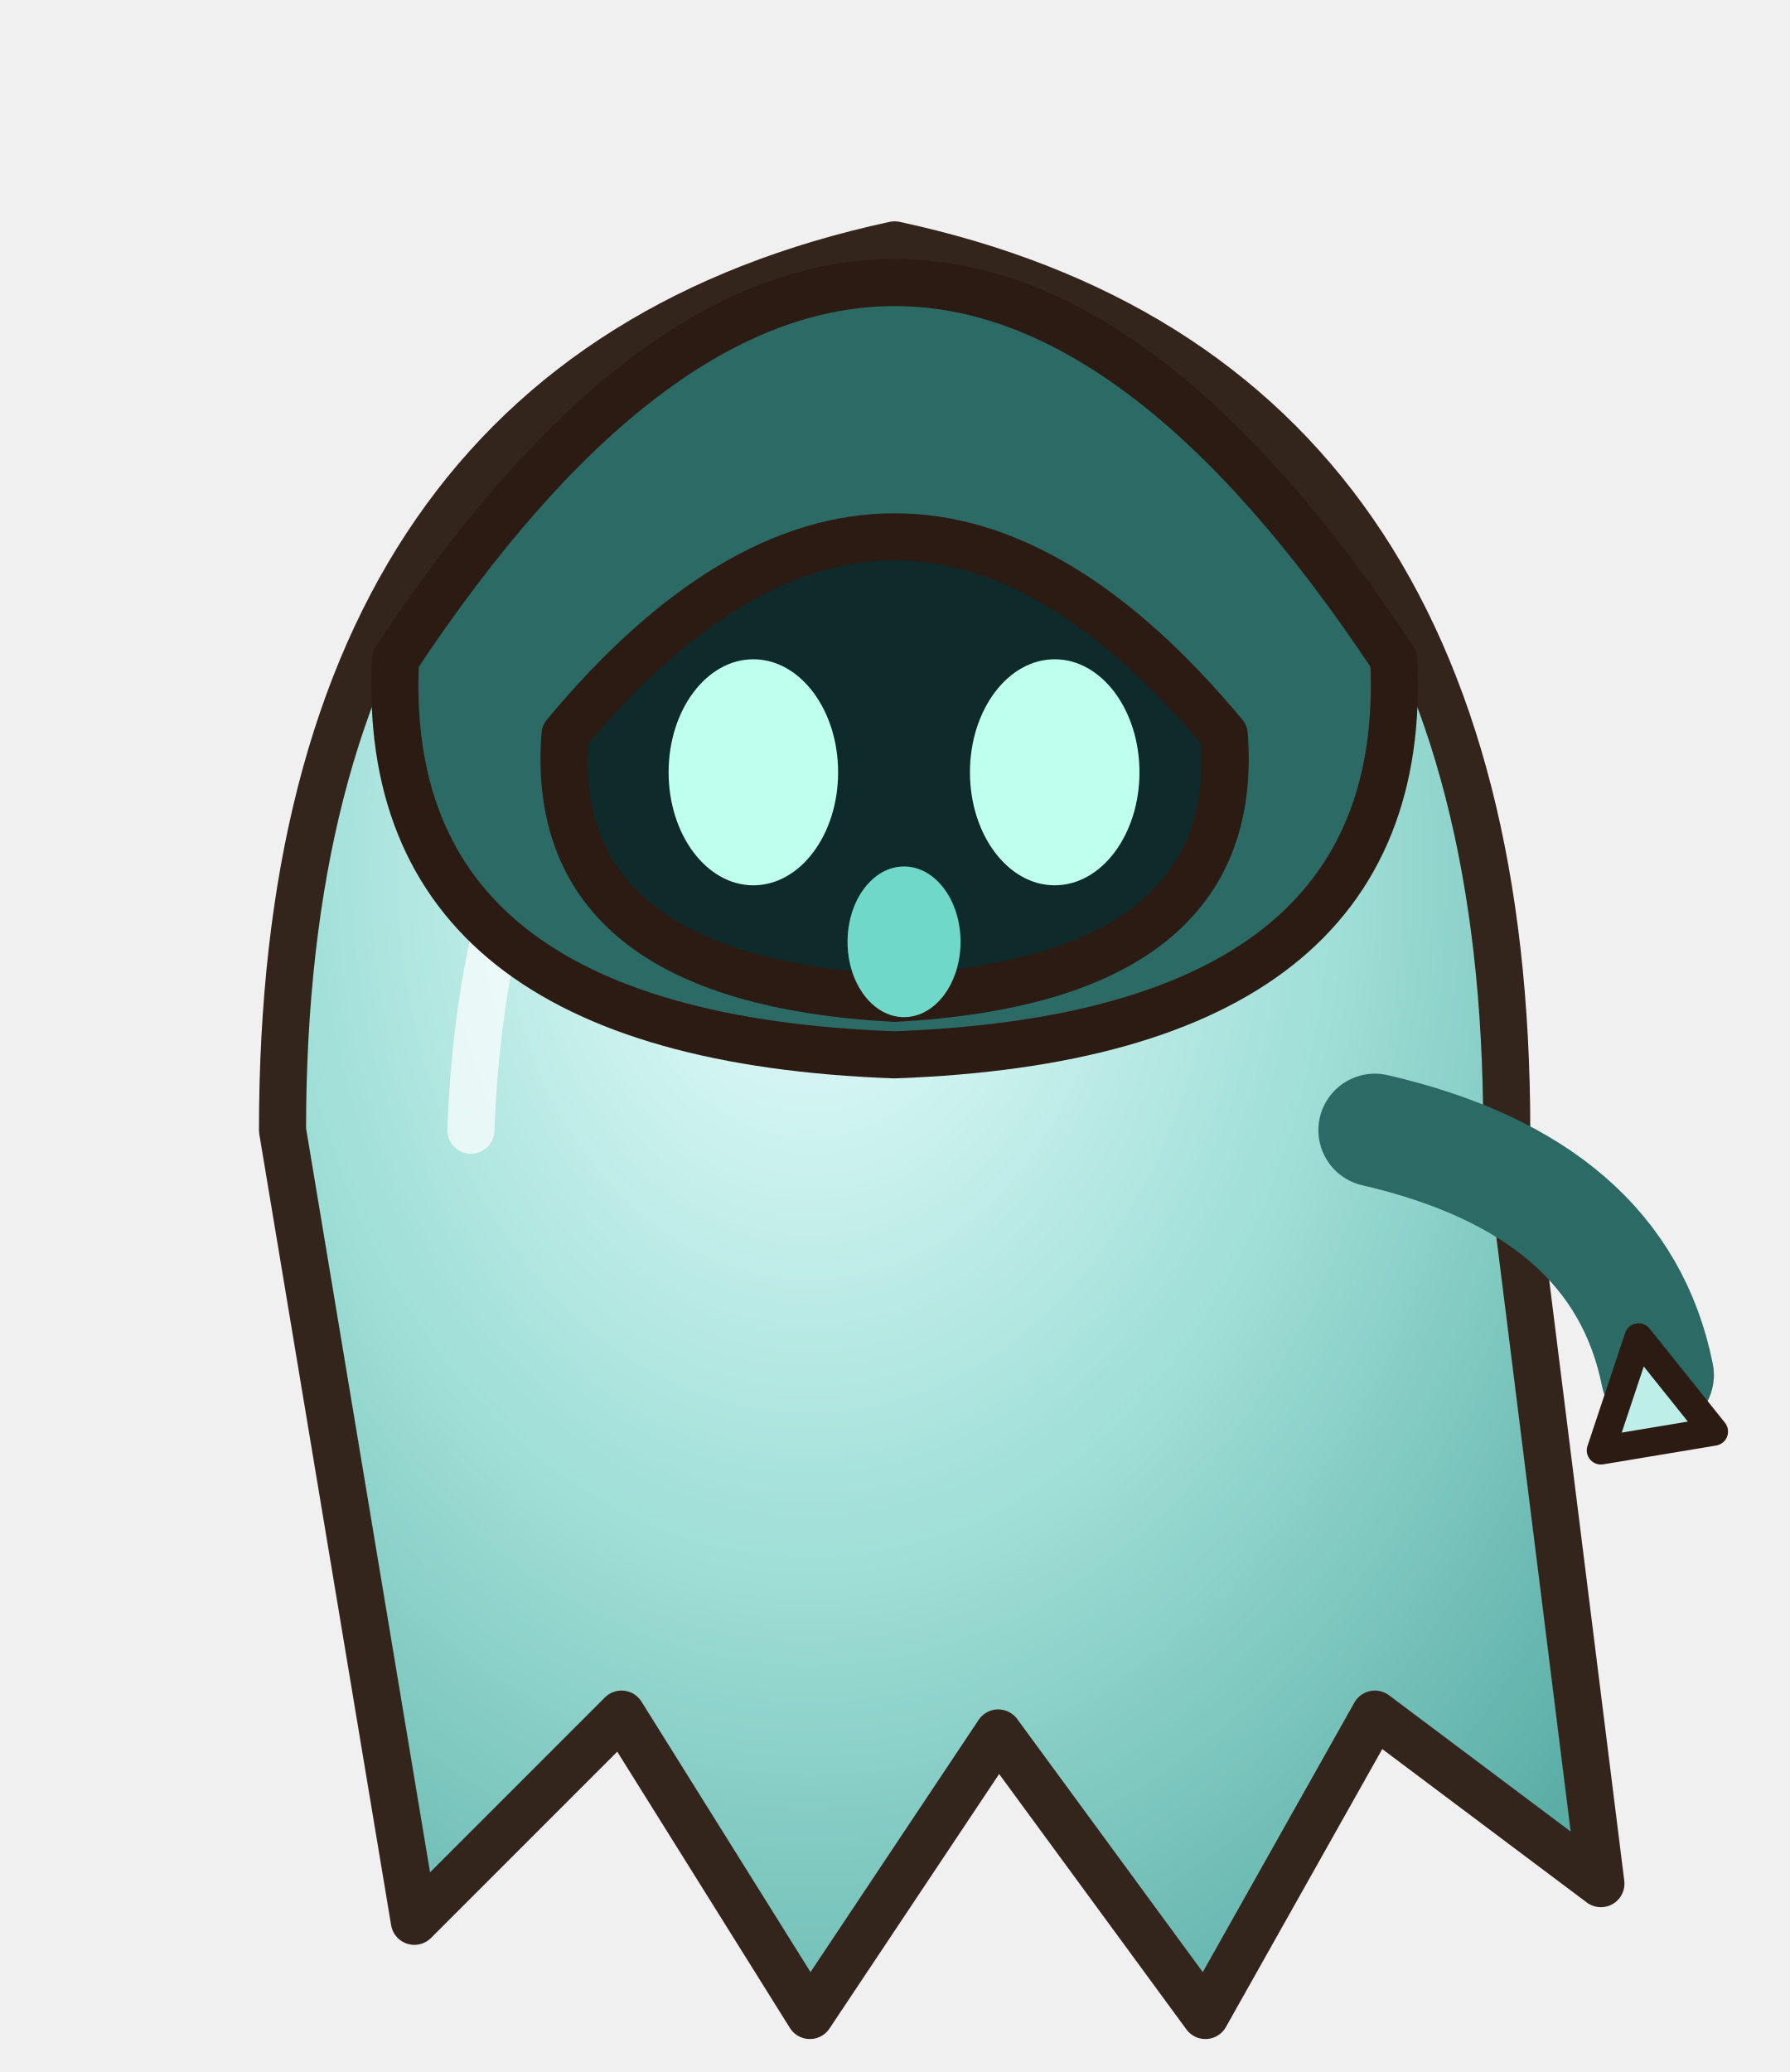
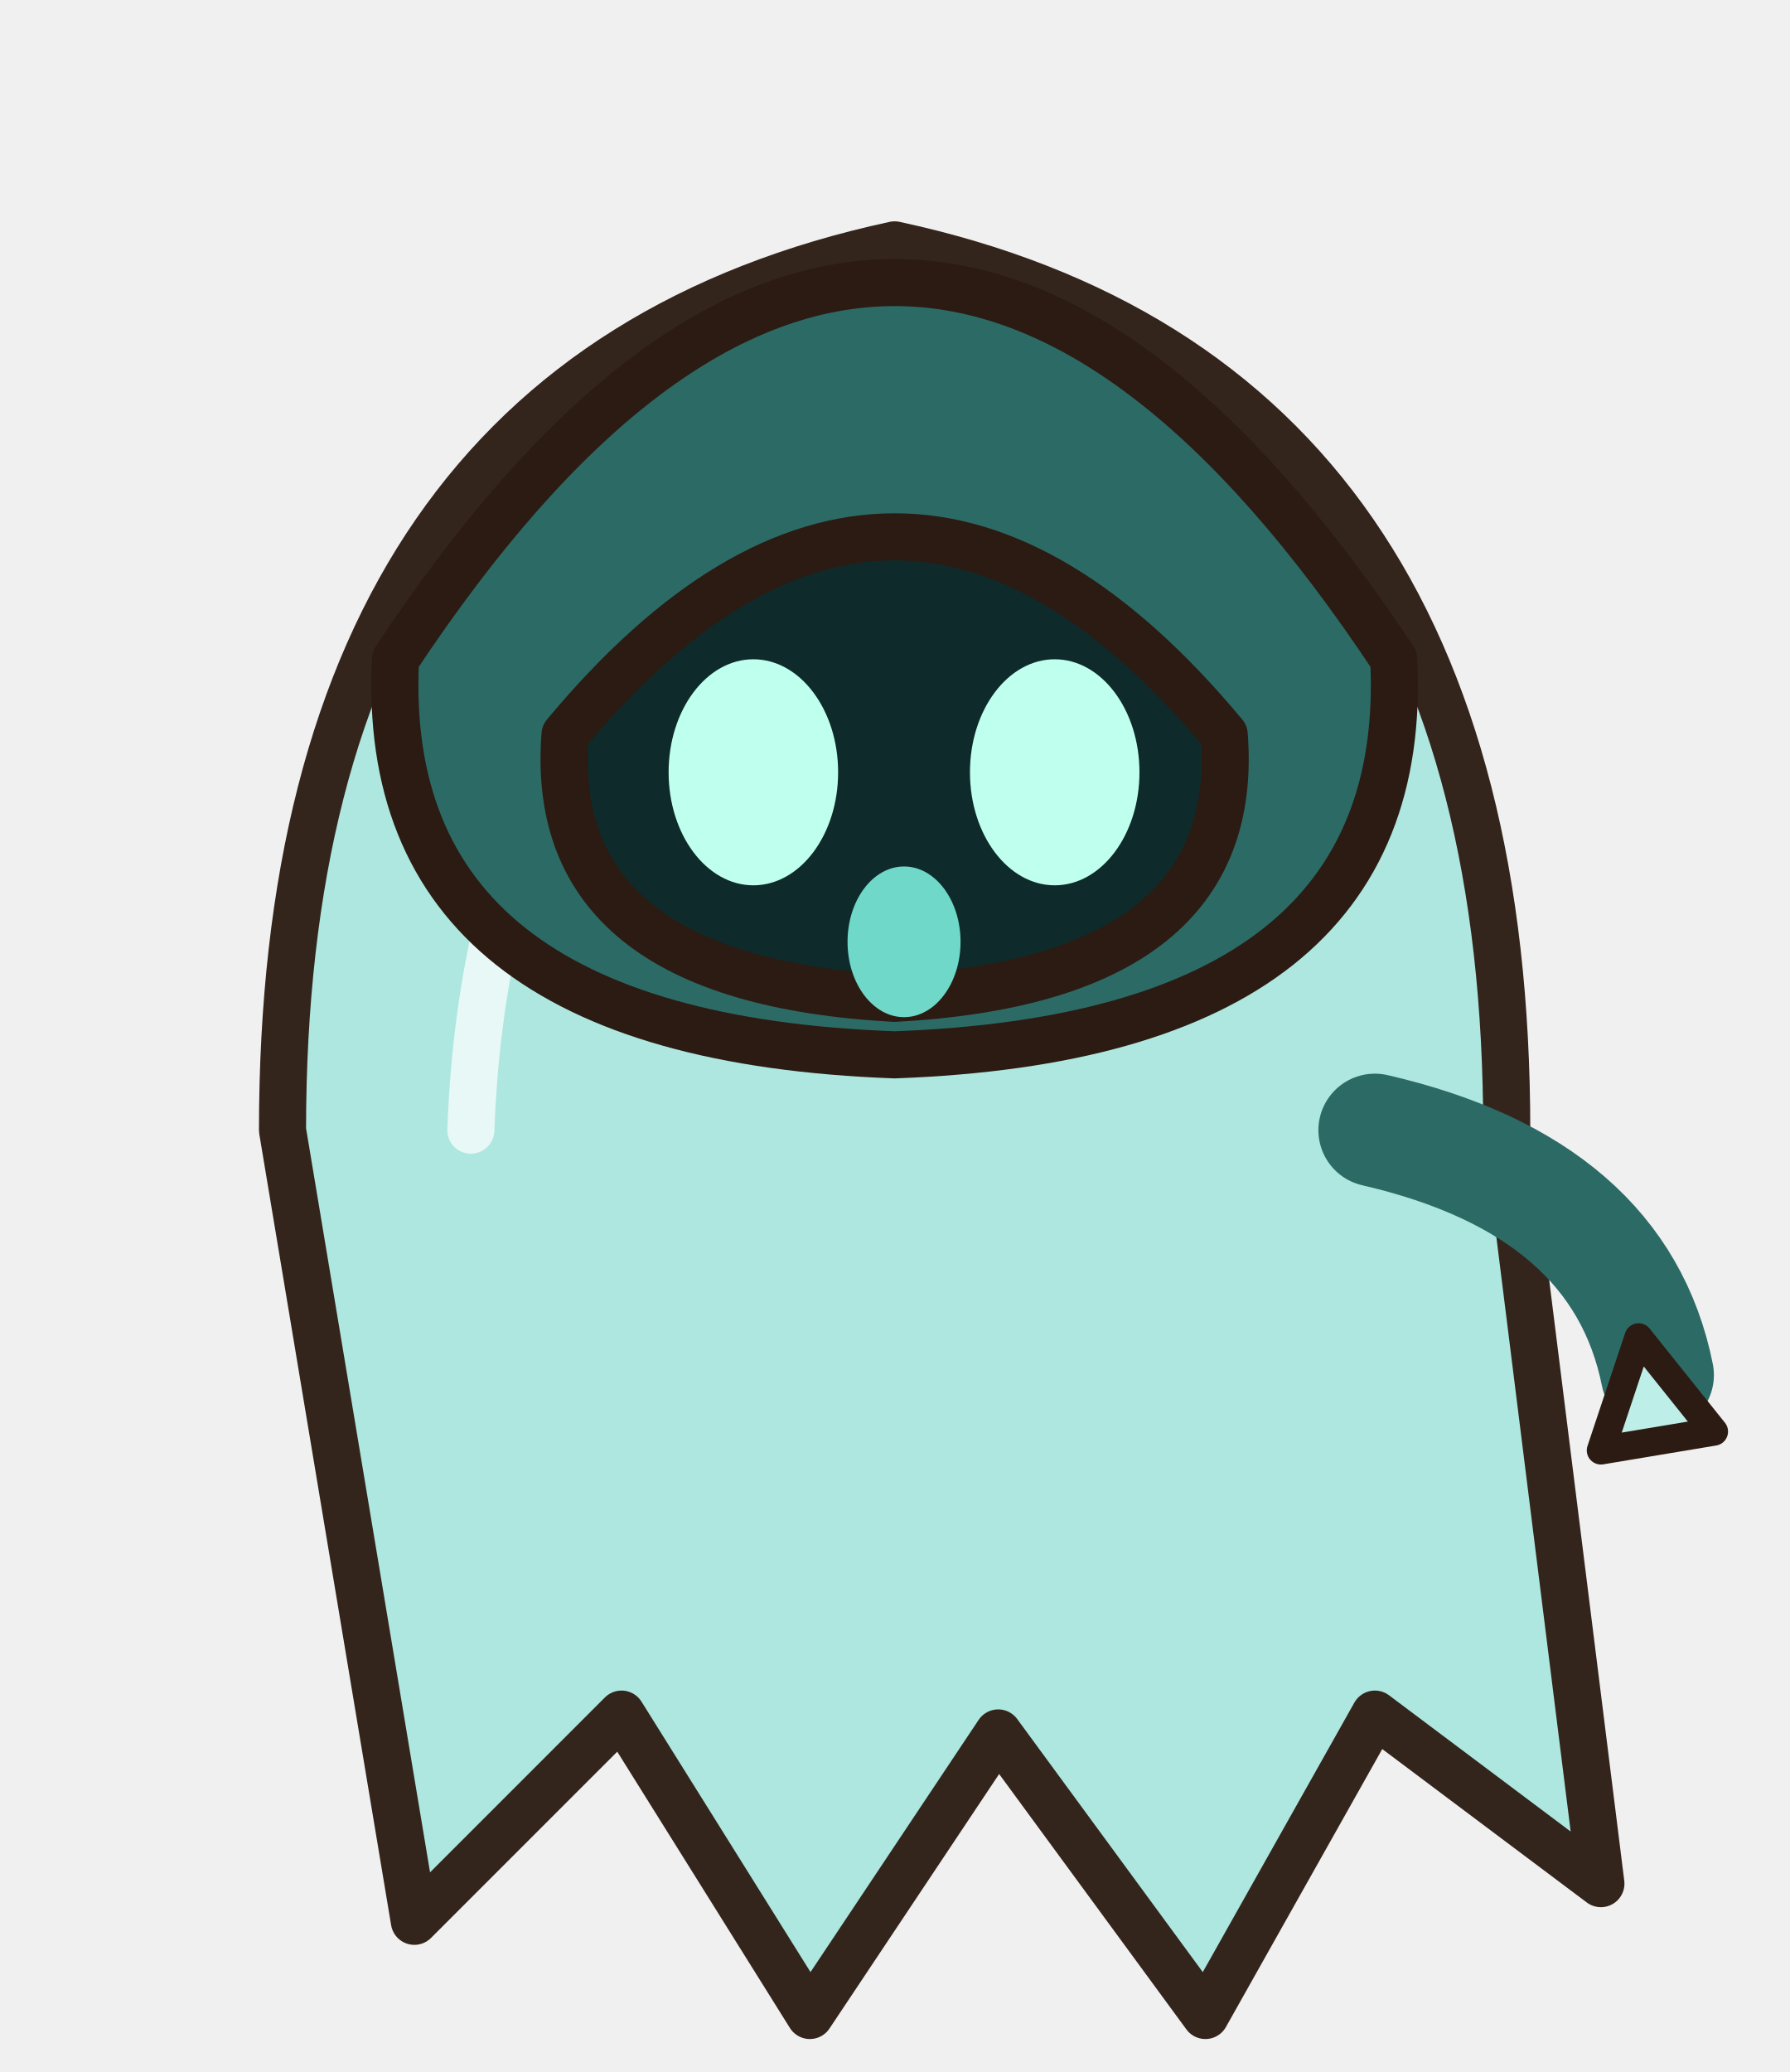
<svg xmlns="http://www.w3.org/2000/svg" viewBox="0 0 190 220" width="190" height="220">
  <defs>
    <linearGradient id="stone" x1="0" y1="0" x2="1" y2="0">
      <stop offset="0.00" stop-color="#d6cebd" />
      <stop offset="0.50" stop-color="#ada591" />
      <stop offset="1.00" stop-color="#80776a" />
    </linearGradient>
    <linearGradient id="stoneB" x1="0" y1="0" x2="1" y2="0">
      <stop offset="0.00" stop-color="#d4dcee" />
      <stop offset="0.50" stop-color="#a3aecb" />
      <stop offset="1.00" stop-color="#6e7a9c" />
    </linearGradient>
    <linearGradient id="stoneD" x1="0" y1="0" x2="1" y2="0">
      <stop offset="0.00" stop-color="#8a8a9a" />
      <stop offset="0.50" stop-color="#5d5c6d" />
      <stop offset="1.00" stop-color="#3c3b49" />
    </linearGradient>
    <linearGradient id="wood" x1="0" y1="0" x2="0" y2="1">
      <stop offset="0.00" stop-color="#c48f52" />
      <stop offset="1.00" stop-color="#7d512b" />
    </linearGradient>
    <linearGradient id="roofG" x1="0" y1="0" x2="1" y2="1">
      <stop offset="0.00" stop-color="#86d25f" />
      <stop offset="1.00" stop-color="#2d7a34" />
    </linearGradient>
    <linearGradient id="roofR" x1="0" y1="0" x2="1" y2="1">
      <stop offset="0.00" stop-color="#ee6a58" />
      <stop offset="1.00" stop-color="#9c2a22" />
    </linearGradient>
    <linearGradient id="roofP" x1="0" y1="0" x2="1" y2="1">
      <stop offset="0.00" stop-color="#a67ae8" />
      <stop offset="1.00" stop-color="#4a2c98" />
    </linearGradient>
    <linearGradient id="steel" x1="0" y1="0" x2="1" y2="1">
      <stop offset="0.00" stop-color="#eef2f6" />
      <stop offset="0.50" stop-color="#b3bcc7" />
      <stop offset="1.00" stop-color="#7a8593" />
    </linearGradient>
    <linearGradient id="gold" x1="0" y1="0" x2="1" y2="1">
      <stop offset="0.00" stop-color="#ffe27a" />
      <stop offset="1.00" stop-color="#c8901a" />
    </linearGradient>
    <linearGradient id="blue" x1="0" y1="0" x2="1" y2="1">
      <stop offset="0.00" stop-color="#5b9be8" />
      <stop offset="1.00" stop-color="#1f4c9a" />
    </linearGradient>
    <linearGradient id="copper" x1="0" y1="0" x2="1" y2="1">
      <stop offset="0.00" stop-color="#f0b27a" />
      <stop offset="1.00" stop-color="#a35f2e" />
    </linearGradient>
    <linearGradient id="ice" x1="0" y1="0" x2="1" y2="1">
      <stop offset="0.00" stop-color="#f2fdff" />
      <stop offset="0.50" stop-color="#8fdcf5" />
      <stop offset="1.00" stop-color="#3d98cf" />
    </linearGradient>
    <linearGradient id="iron" x1="0" y1="0" x2="1" y2="1">
      <stop offset="0.00" stop-color="#7c7c88" />
      <stop offset="1.00" stop-color="#2f2f38" />
    </linearGradient>
    <linearGradient id="lava" x1="0" y1="0" x2="1" y2="1">
      <stop offset="0.00" stop-color="#ffd24a" />
      <stop offset="1.00" stop-color="#ff6a1a" />
    </linearGradient>
    <radialGradient id="goblin" cx="0.4" cy="0.35" r=".8">
      <stop offset="0.00" stop-color="#aee572" />
      <stop offset="1.00" stop-color="#4f9e32" />
    </radialGradient>
    <radialGradient id="orc" cx="0.4" cy="0.35" r=".8">
      <stop offset="0.00" stop-color="#6fae4a" />
      <stop offset="1.00" stop-color="#2f6a22" />
    </radialGradient>
    <radialGradient id="wolf" cx="0.4" cy="0.35" r=".8">
      <stop offset="0.00" stop-color="#b8bec9" />
      <stop offset="1.00" stop-color="#6c7380" />
    </radialGradient>
    <radialGradient id="ogre" cx="0.4" cy="0.35" r=".8">
      <stop offset="0.00" stop-color="#b27a4c" />
      <stop offset="1.00" stop-color="#6a4126" />
    </radialGradient>
    <radialGradient id="rock" cx="0.4" cy="0.35" r=".8">
      <stop offset="0.00" stop-color="#b9b9c2" />
      <stop offset="1.00" stop-color="#6a6a78" />
    </radialGradient>
    <radialGradient id="wisp" cx="0.4" cy="0.35" r=".8">
      <stop offset="0.00" stop-color="#ffffff" />
      <stop offset="0.50" stop-color="#9ae9ff" />
      <stop offset="1.00" stop-color="#2fa6e0" />
    </radialGradient>
    <radialGradient id="drake" cx="0.4" cy="0.35" r=".8">
      <stop offset="0.00" stop-color="#e8604e" />
      <stop offset="1.00" stop-color="#8c1c1c" />
    </radialGradient>
    <radialGradient id="bat" cx="0.4" cy="0.35" r=".8">
      <stop offset="0.00" stop-color="#8f5cc0" />
      <stop offset="1.00" stop-color="#4a2a68" />
    </radialGradient>
    <radialGradient id="ghost" cx="0.4" cy="0.35" r=".8">
      <stop offset="0.00" stop-color="#eaffff" />
      <stop offset="0.50" stop-color="#9bded6" />
      <stop offset="1.00" stop-color="#4fa8a0" />
    </radialGradient>
    <radialGradient id="orb" cx="0.4" cy="0.35" r=".8">
      <stop offset="0.00" stop-color="#ffffff" />
      <stop offset="0.50" stop-color="#d9a8ff" />
      <stop offset="1.00" stop-color="#8a4fe0" />
    </radialGradient>
    <radialGradient id="glowY" cx="0.4" cy="0.35" r=".8">
      <stop offset="0.00" stop-color="#fffbd0" />
      <stop offset="0.50" stop-color="#ffe14a" />
      <stop offset="1.00" stop-color="#ff9d1a" />
    </radialGradient>
    <radialGradient id="glowC" cx="0.4" cy="0.35" r=".8">
      <stop offset="0.00" stop-color="#ffffff" />
      <stop offset="0.50" stop-color="#a8f0ff" />
      <stop offset="1.00" stop-color="#2fb8e8" />
    </radialGradient>
  </defs>
  <g stroke="#2b1b12" stroke-width="5" stroke-linejoin="round" stroke-linecap="round">
-     <path d="M30 120 Q30 40 95 26 Q160 40 160 120 L170 200 L146 182 L128 214 L106 184 L86 214 L66 182 L44 204 Z" fill="url(#ghost)" opacity=".95" />
+     <path d="M30 120 Q30 40 95 26 Q160 40 160 120 L170 200 L146 182 L128 214 L106 184 L86 214 L66 182 L44 204 Z" fill="#aae7df" opacity=".95" />
    <path d="M50 120 Q52 66 95 48" fill="none" stroke="#ffffff" stroke-width="5" opacity=".7" />
    <path d="M42 70 Q95 -10 148 70 Q150 110 95 112 Q40 110 42 70 Z" fill="#2c6a66" />
    <path d="M60 78 Q95 36 130 78 Q132 104 95 106 Q58 104 60 78 Z" fill="#0f2a2a" />
    <ellipse cx="80" cy="82" rx="9" ry="12" fill="#bfffee" stroke="none" />
    <ellipse cx="112" cy="82" rx="9" ry="12" fill="#bfffee" stroke="none" />
    <ellipse cx="96" cy="100" rx="6" ry="8" fill="#6fd8c8" stroke="none" />
    <path d="M146 120 Q172 126 176 146" fill="none" stroke="#2c6a66" stroke-width="12" />
    <path d="M174 142 l8 10 l-12 2 Z" fill="#bdeee8" stroke-width="3" />
  </g>
</svg>
